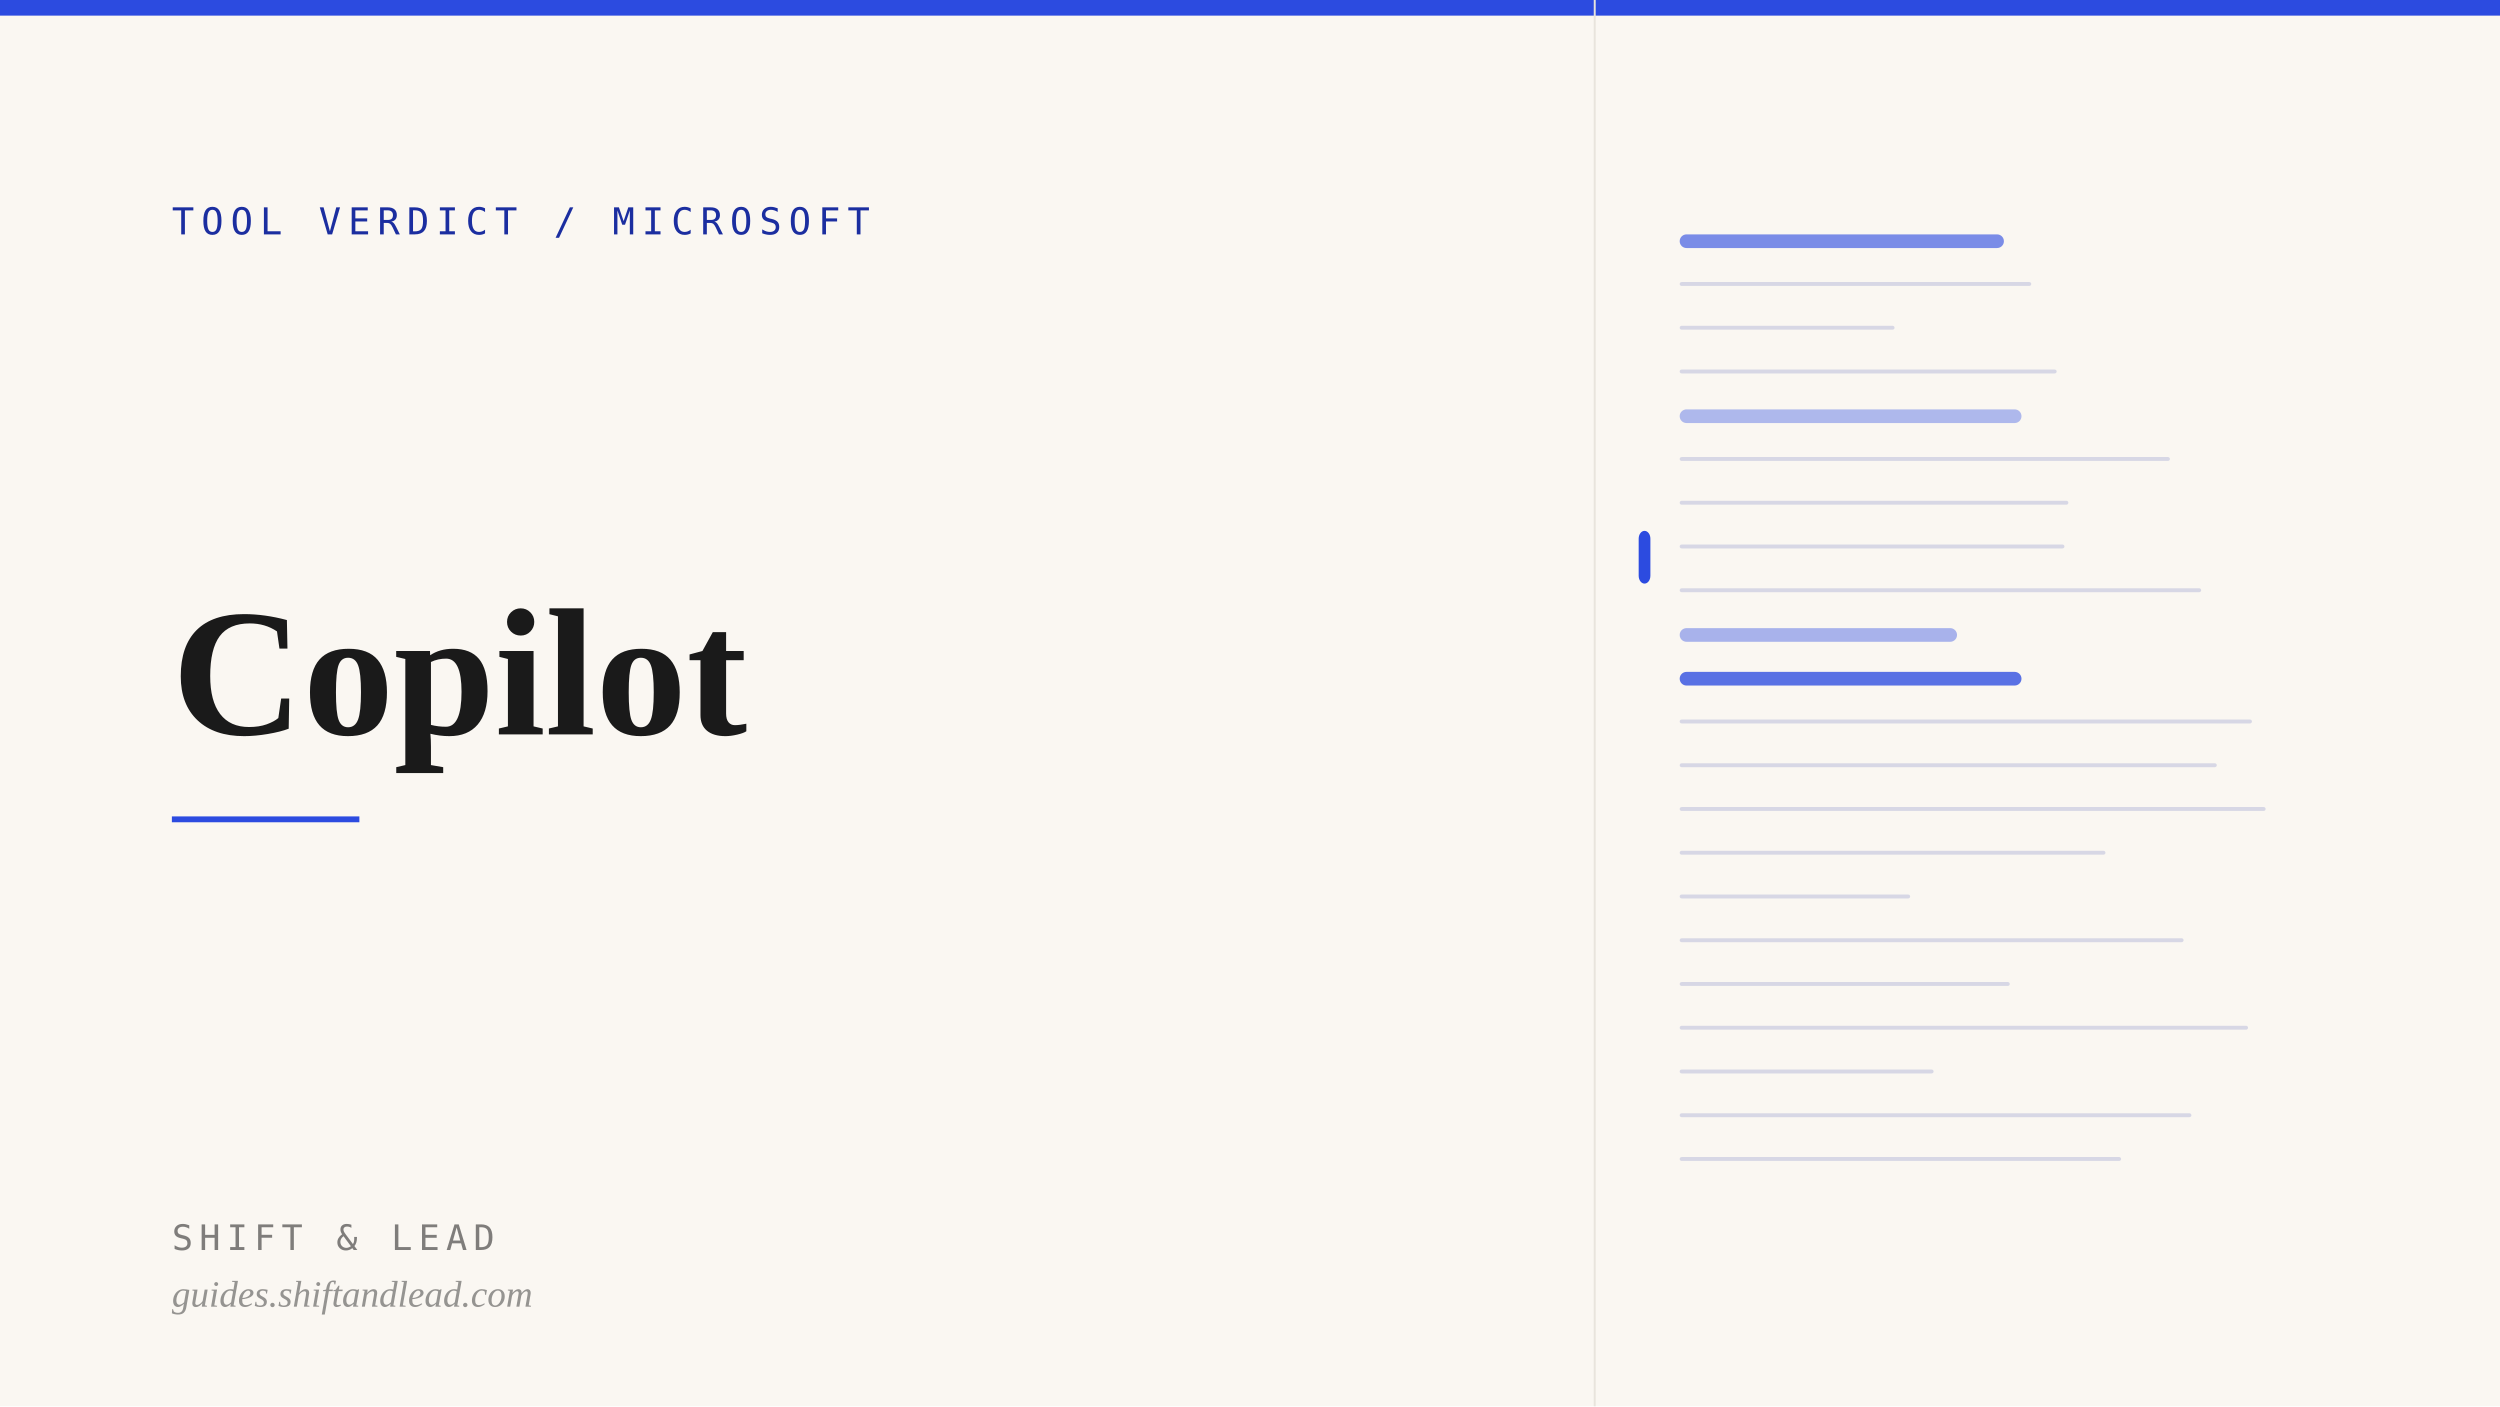
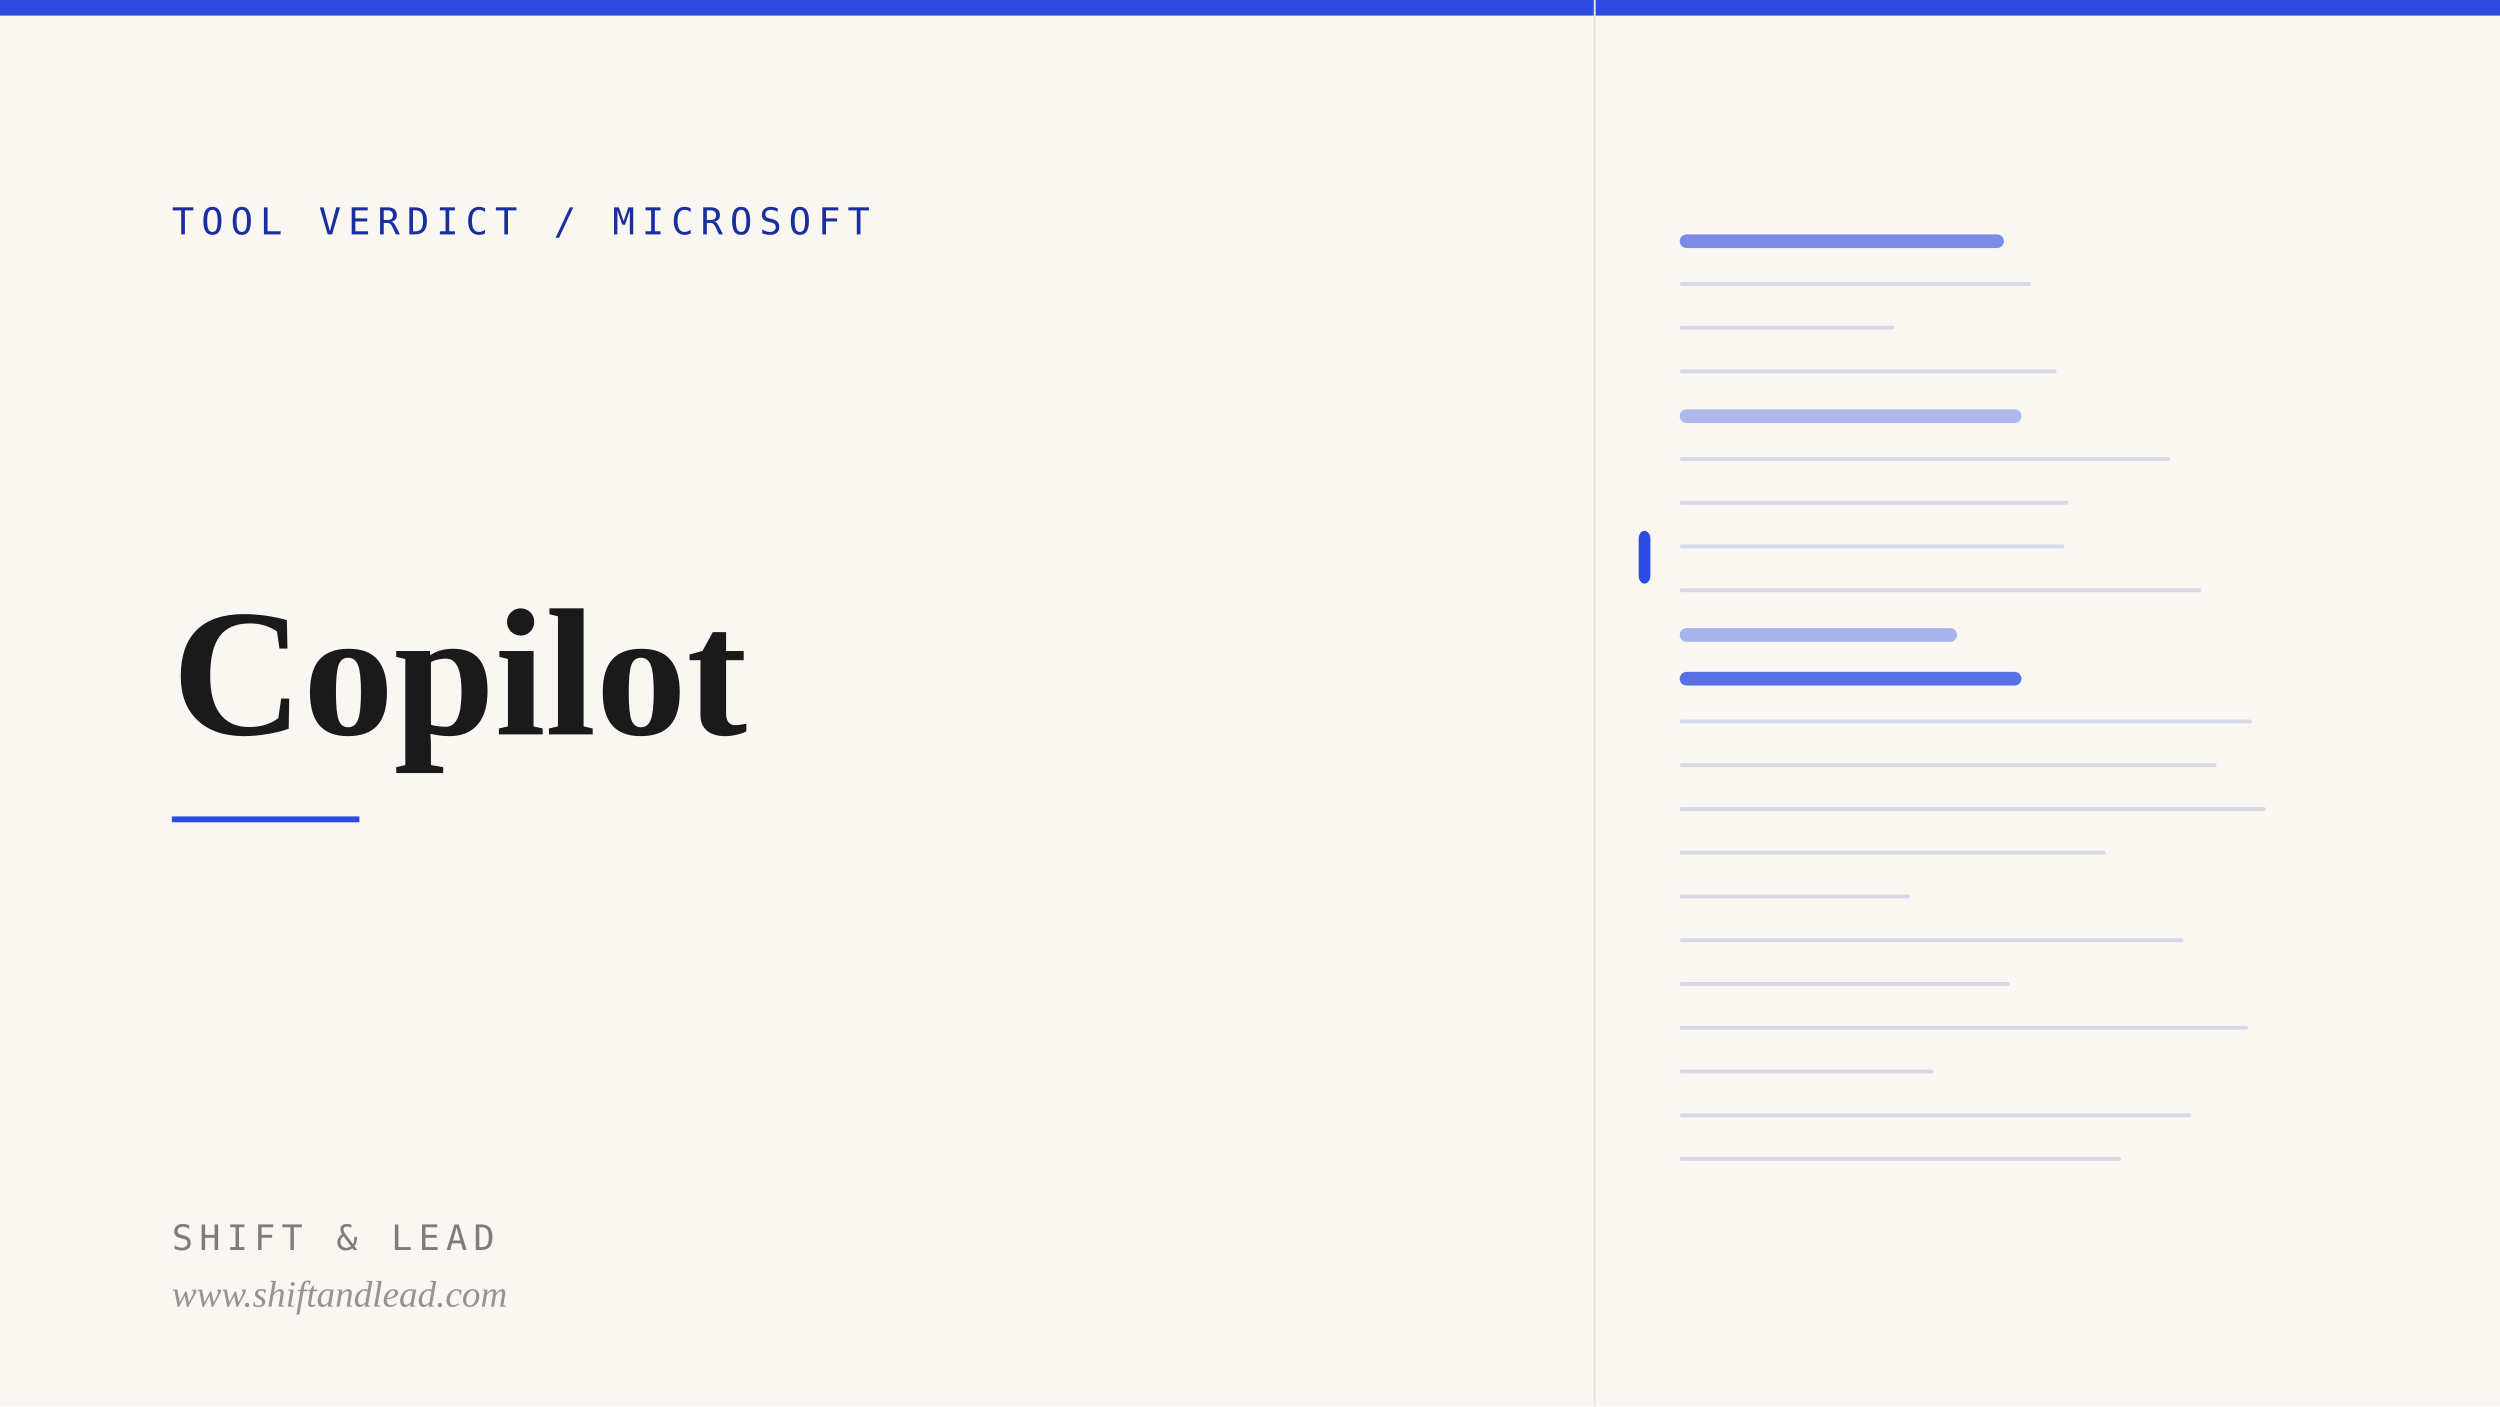
<svg xmlns="http://www.w3.org/2000/svg" viewBox="0 0 1280 720" width="1280" height="720" role="img" aria-label="Copilot">
  <rect width="1280" height="720" fill="#FAF7F2" />
  <rect x="0" y="0" width="1280" height="8" fill="#2C4BE0" />
  <rect x="816" y="0" width="1" height="720" fill="#E8E4DD" />
  <g>
    <rect x="860" y="120" width="166" height="7" rx="3.5" fill="#2C4BE0" opacity="0.62" />
    <rect x="860" y="144.4" width="180" height="2" rx="1" fill="#1B2EA0" opacity="0.16" />
    <rect x="860" y="166.8" width="110" height="2" rx="1" fill="#1B2EA0" opacity="0.16" />
    <rect x="860" y="189.2" width="193" height="2" rx="1" fill="#1B2EA0" opacity="0.16" />
    <rect x="860" y="209.6" width="175" height="7" rx="3.5" fill="#2C4BE0" opacity="0.37" />
    <rect x="860" y="234" width="251" height="2" rx="1" fill="#1B2EA0" opacity="0.16" />
    <rect x="860" y="256.4" width="199" height="2" rx="1" fill="#1B2EA0" opacity="0.16" />
    <rect x="860" y="278.8" width="197" height="2" rx="1" fill="#1B2EA0" opacity="0.16" />
    <rect x="860" y="301.2" width="267" height="2" rx="1" fill="#1B2EA0" opacity="0.16" />
    <rect x="860" y="321.6" width="142" height="7" rx="3.5" fill="#2C4BE0" opacity="0.40" />
    <rect x="860" y="344" width="175" height="7" rx="3.5" fill="#2C4BE0" opacity="0.78" />
    <rect x="860" y="368.4" width="293" height="2" rx="1" fill="#1B2EA0" opacity="0.16" />
    <rect x="860" y="390.8" width="275" height="2" rx="1" fill="#1B2EA0" opacity="0.16" />
    <rect x="860" y="413.2" width="300" height="2" rx="1" fill="#1B2EA0" opacity="0.16" />
    <rect x="860" y="435.6" width="218" height="2" rx="1" fill="#1B2EA0" opacity="0.16" />
    <rect x="860" y="458" width="118" height="2" rx="1" fill="#1B2EA0" opacity="0.16" />
    <rect x="860" y="480.4" width="258" height="2" rx="1" fill="#1B2EA0" opacity="0.16" />
    <rect x="860" y="502.8" width="169" height="2" rx="1" fill="#1B2EA0" opacity="0.16" />
    <rect x="860" y="525.2" width="291" height="2" rx="1" fill="#1B2EA0" opacity="0.16" />
    <rect x="860" y="547.6" width="130" height="2" rx="1" fill="#1B2EA0" opacity="0.16" />
    <rect x="860" y="570" width="262" height="2" rx="1" fill="#1B2EA0" opacity="0.16" />
    <rect x="860" y="592.4" width="226" height="2" rx="1" fill="#1B2EA0" opacity="0.16" />
    <rect x="839" y="271.8" width="6" height="27" rx="4" fill="#2C4BE0" />
  </g>
  <text x="88" y="120" font-family="ui-monospace,'SF Mono',Menlo,monospace" font-size="19" letter-spacing="3.6" fill="#1B2EA0">TOOL VERDICT / MICROSOFT</text>
  <text y="376" font-family="Georgia,'Times New Roman',serif" font-size="93" font-weight="700" fill="#1a1a1a">
    <tspan x="88" dy="0">Copilot</tspan>
  </text>
  <rect x="88" y="418" width="96" height="3" fill="#2C4BE0" />
  <text x="88" y="640" font-family="ui-monospace,'SF Mono',Menlo,monospace" font-size="18" letter-spacing="3.2" fill="#1a1a1a" opacity="0.55">SHIFT &amp; LEAD</text>
-   <text x="88" y="669" font-family="Georgia,'Times New Roman',serif" font-size="19" font-style="italic" fill="#1a1a1a" opacity="0.45">guides.shiftandlead.com</text>
+   <text x="88" y="669" font-family="Georgia,'Times New Roman',serif" font-size="19" font-style="italic" fill="#1a1a1a" opacity="0.45">www.shiftandlead.com</text>
</svg>
